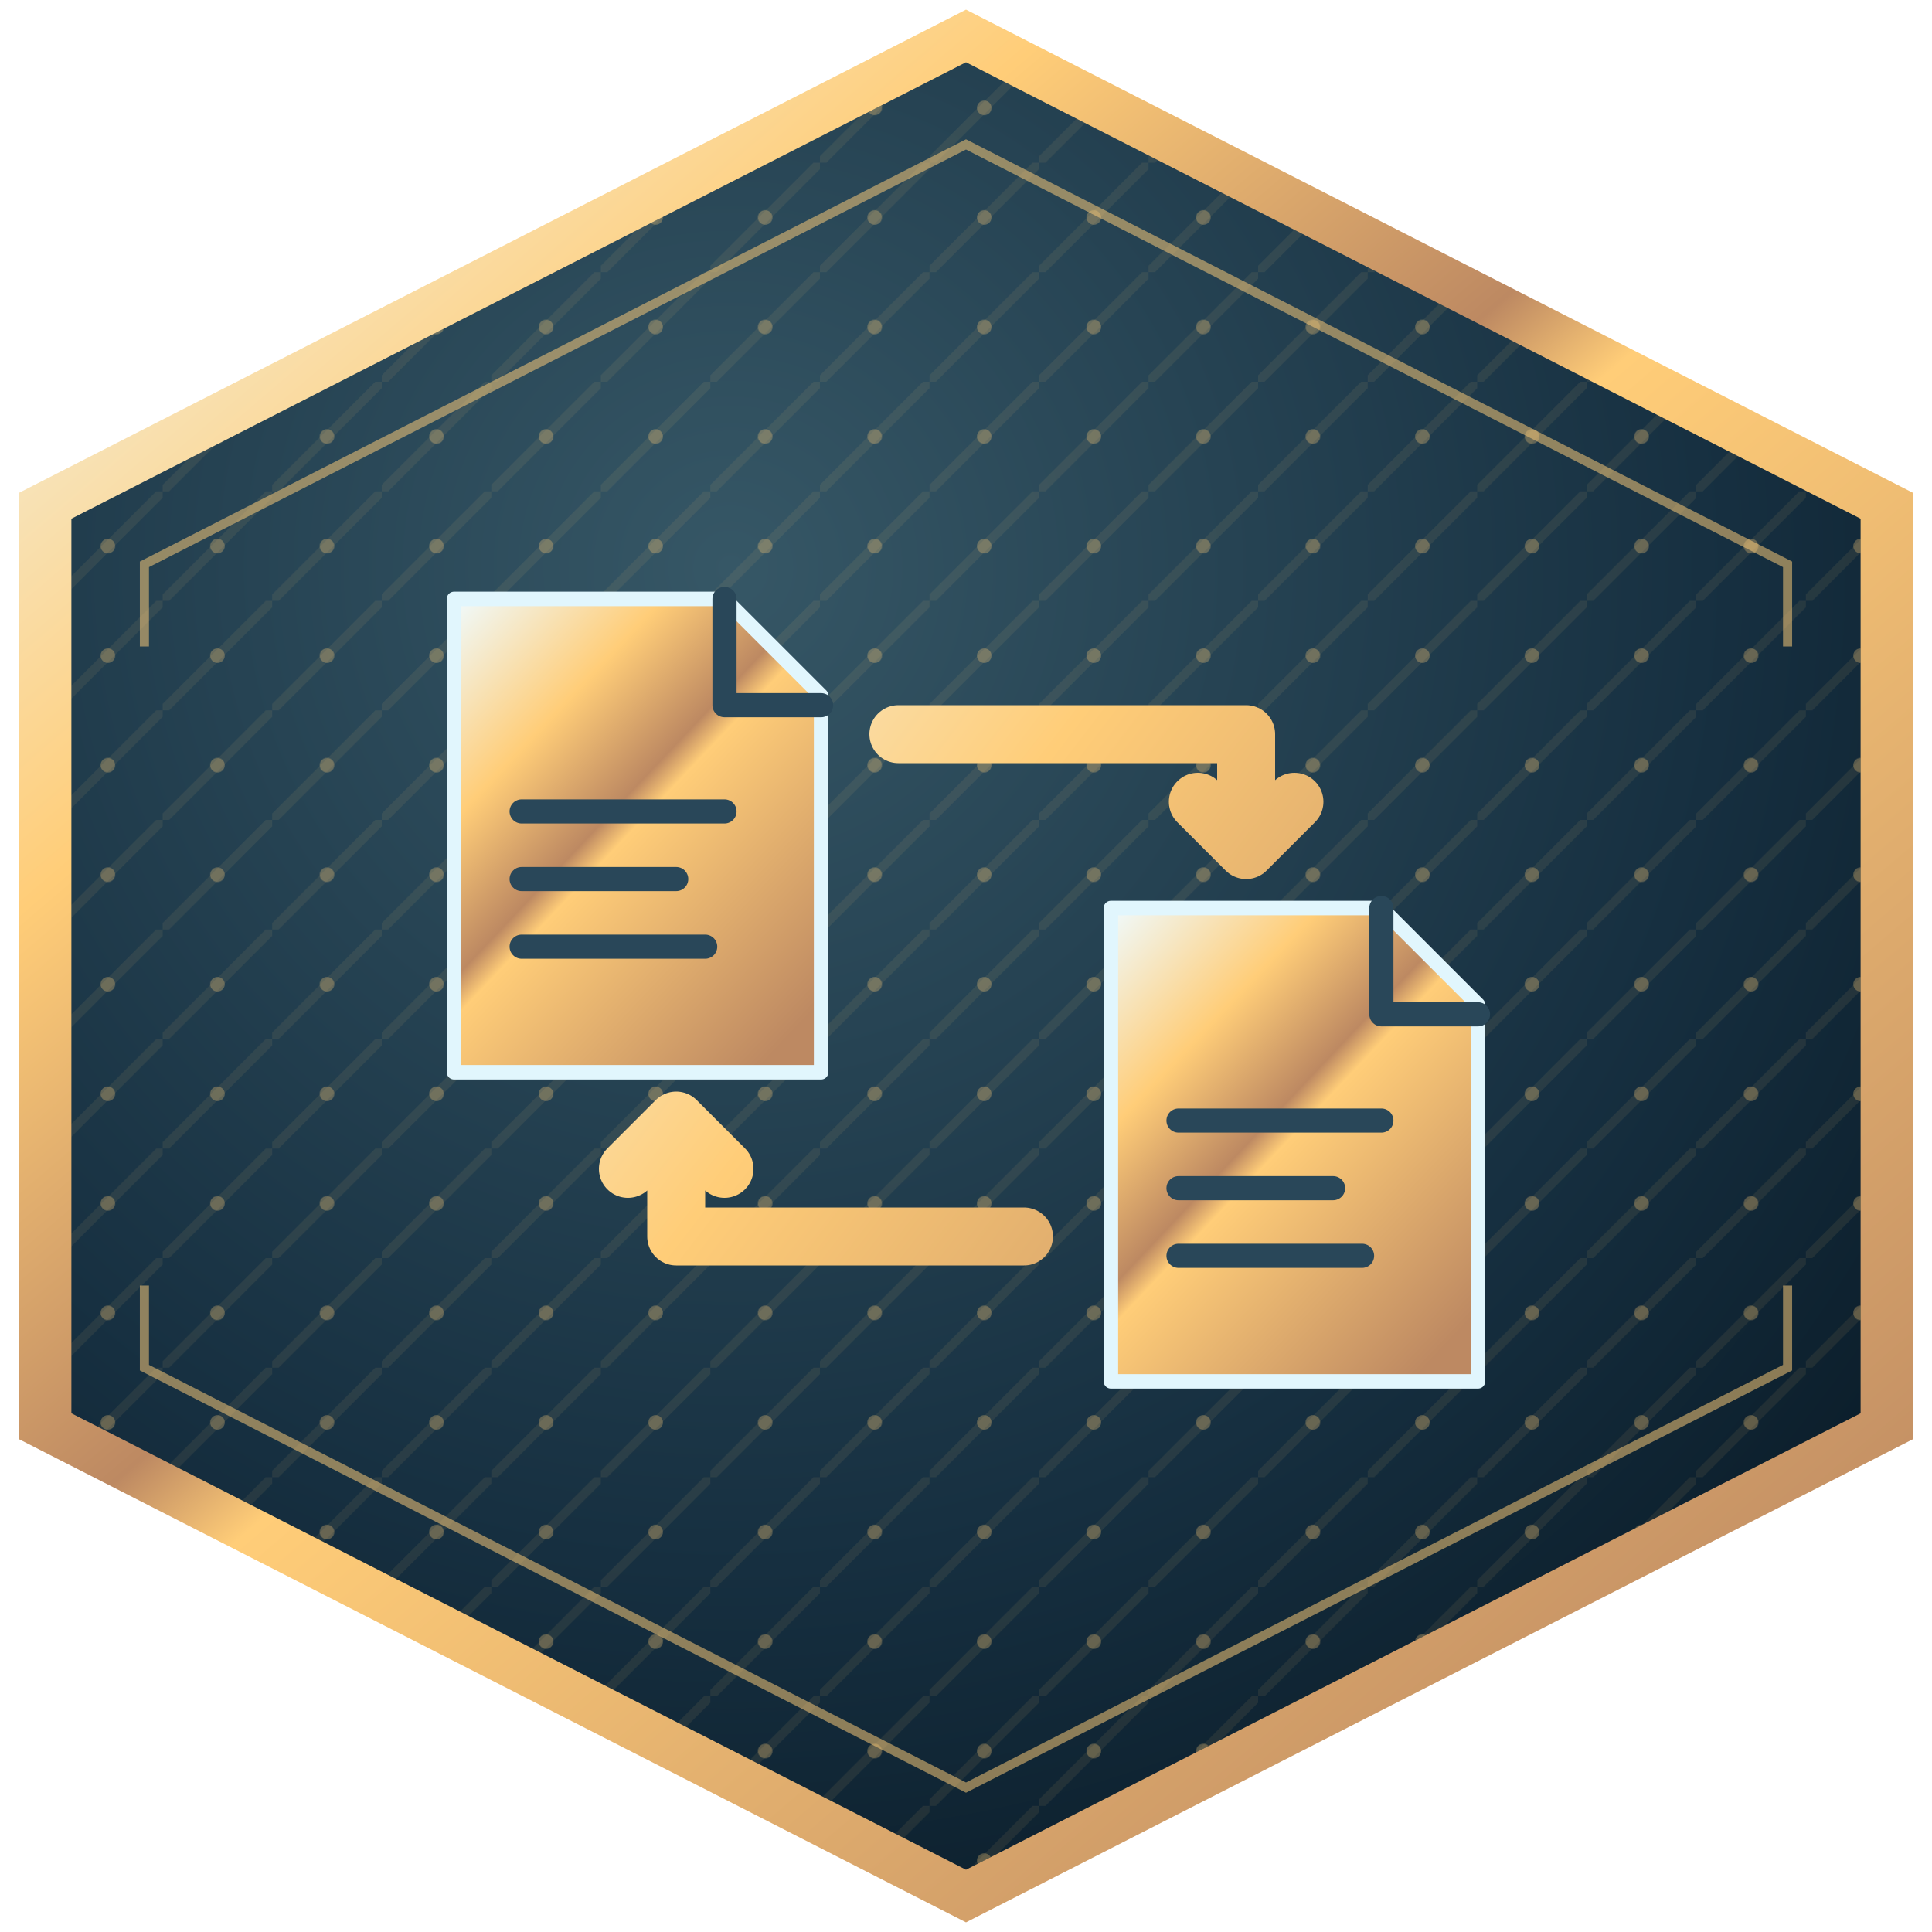
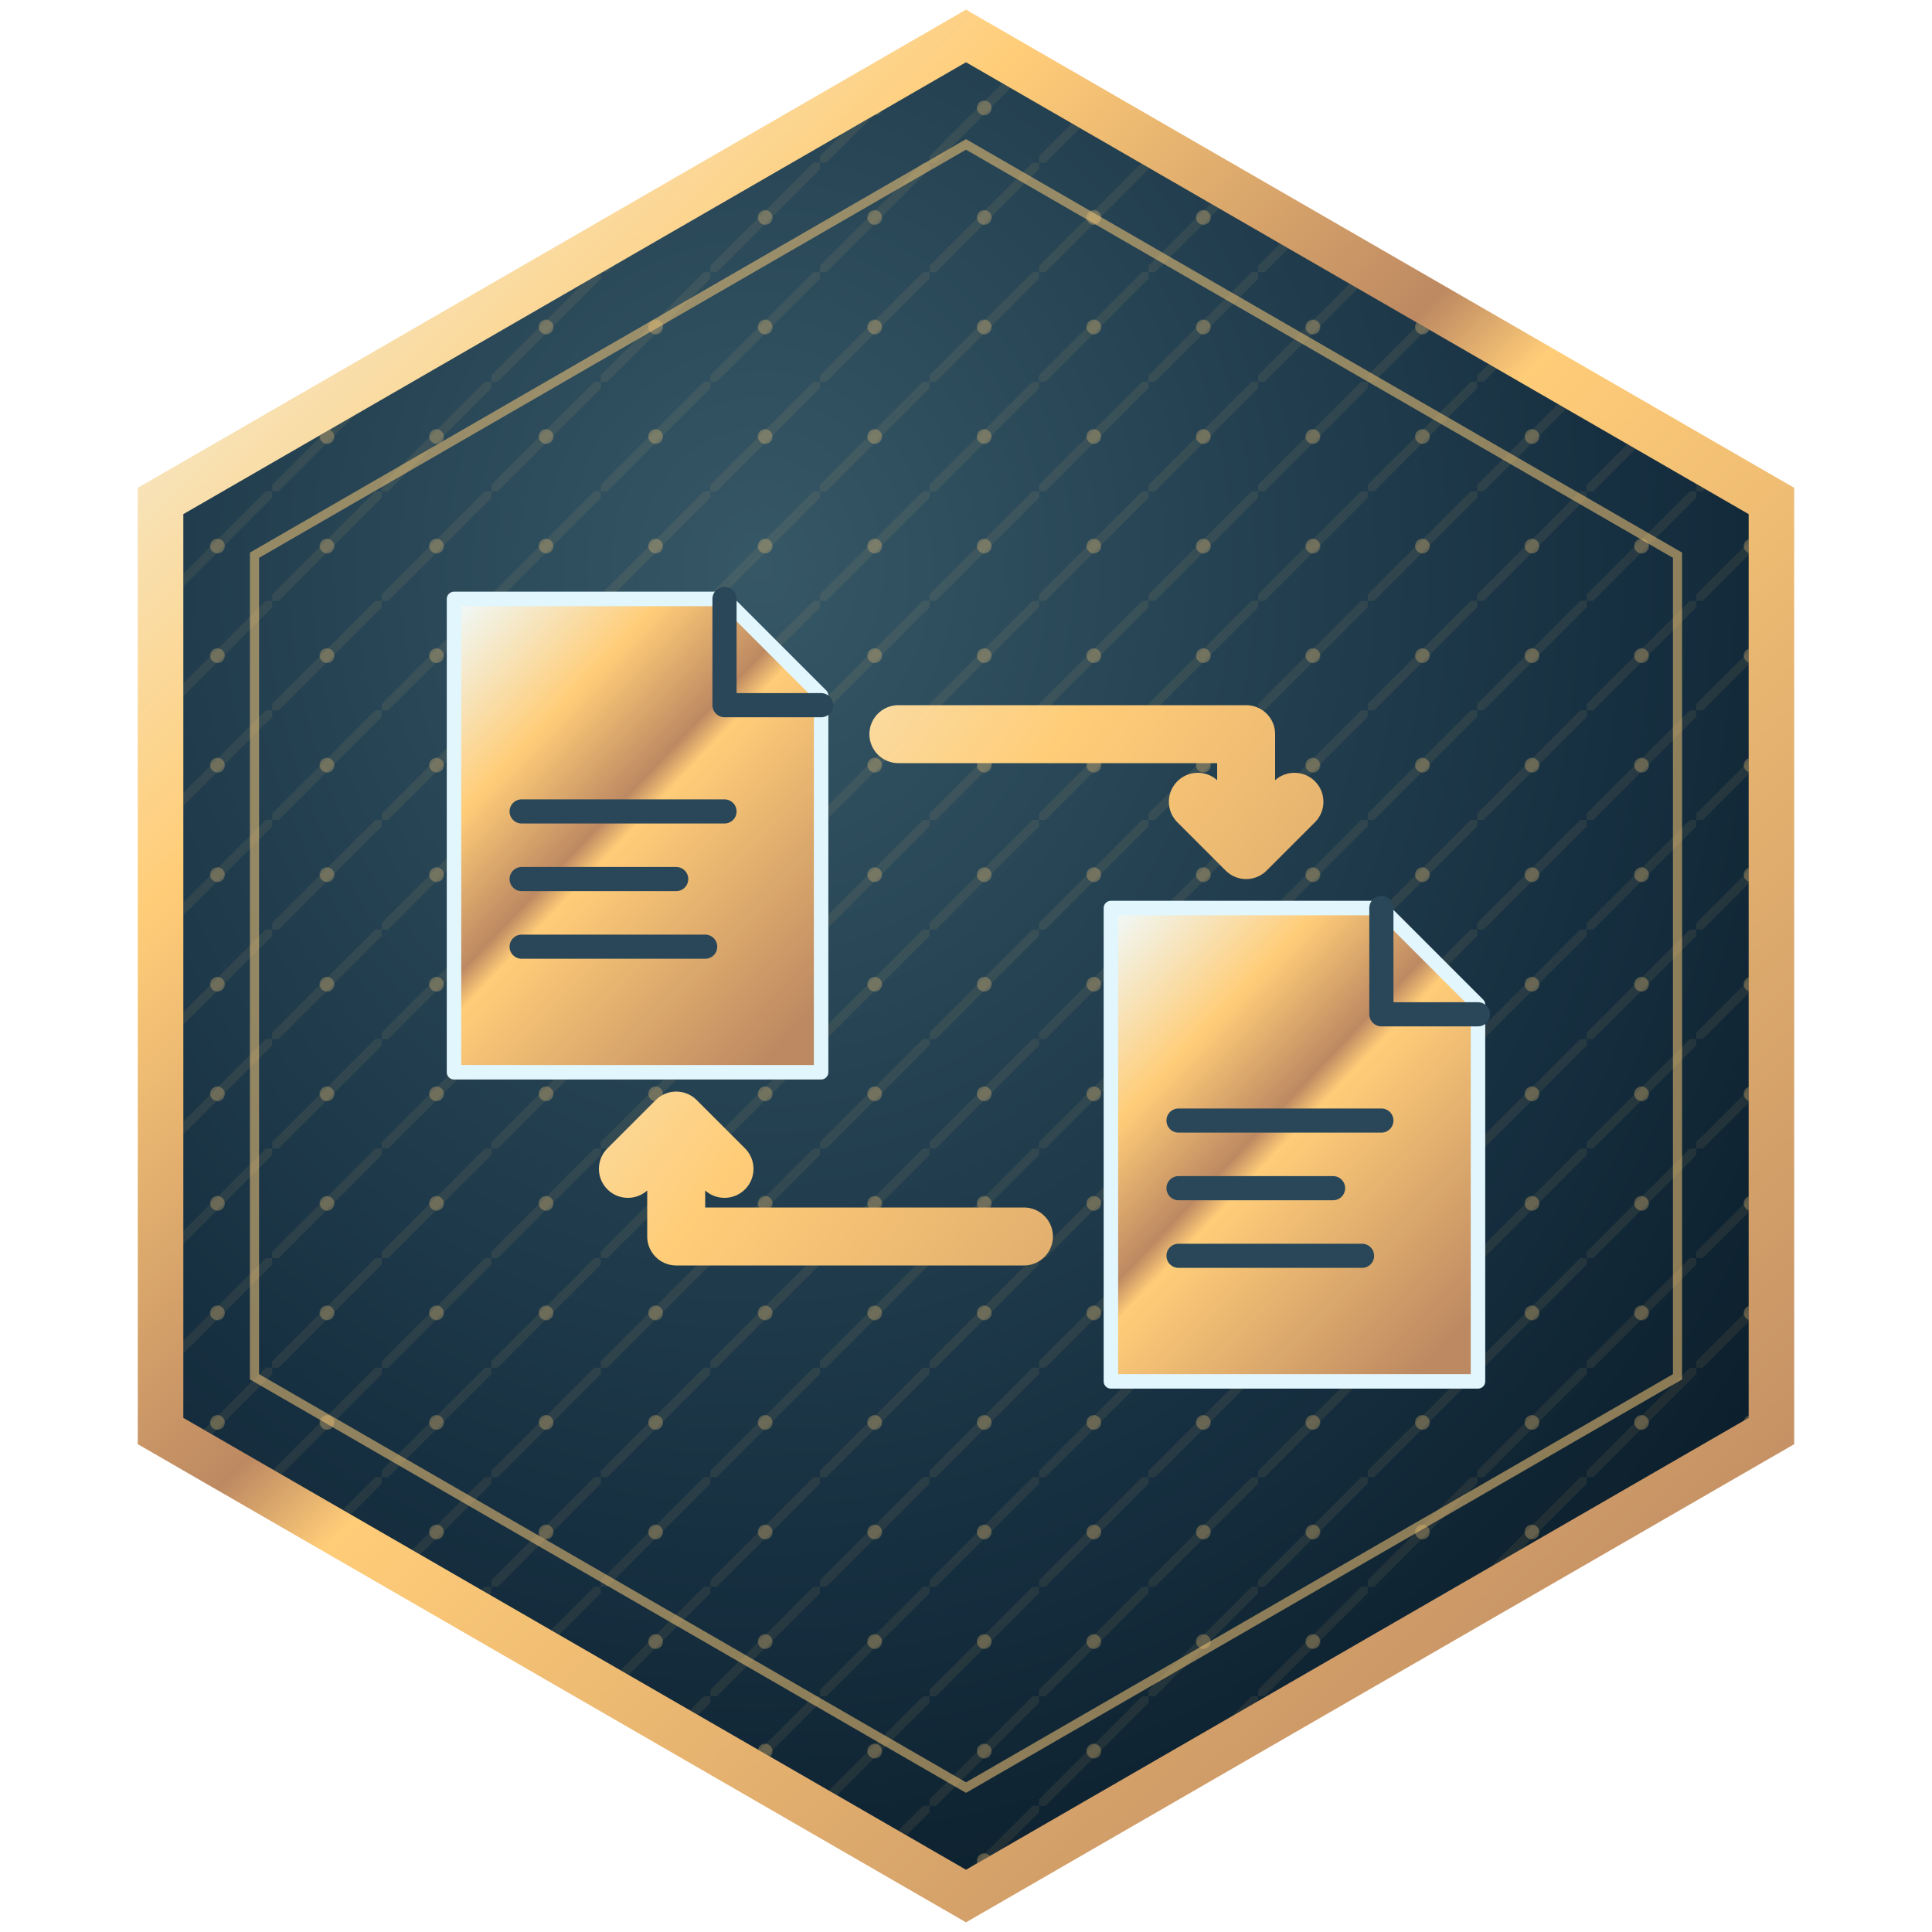
<svg xmlns="http://www.w3.org/2000/svg" width="200" height="200" viewBox="0 0 200 200" role="img" aria-labelledby="title desc">
  <defs>
    <linearGradient id="metal" x2=".82" y2="1">
      <stop stop-color="#effbff" />
      <stop offset=".28" stop-color="#ffcd78" />
      <stop offset=".48" stop-color="#bd8962" />
      <stop offset=".53" stop-color="#ffcd78" />
      <stop offset="1" stop-color="#bd8962" />
    </linearGradient>
    <linearGradient id="light" gradientUnits="userSpaceOnUse" x1="48" y1="60" x2="152" y2="140">
      <stop stop-color="#effbff" />
      <stop offset=".45" stop-color="#ffcd78" />
      <stop offset="1" stop-color="#bd8962" />
    </linearGradient>
    <radialGradient id="field" cx=".37" cy=".28" r=".85">
      <stop stop-color="#365766" />
      <stop offset=".65" stop-color="#162f40" />
      <stop offset="1" stop-color="#091a26" />
    </radialGradient>
    <pattern id="etch" width="12" height="12" patternUnits="userSpaceOnUse">
      <path d="M0 12 12 0" stroke="#ffcd78" stroke-opacity=".08" />
      <circle cx="6" cy="6" r=".8" fill="#ffcd78" opacity=".3" />
    </pattern>
  </defs>
-   <path d="M100 1 198 51v98l-98 50-98-50V51Z" fill="url(#metal)" />
+   <path d="M100 1 185.737 50.5 185.737 149.5 100 199 14.263 149.5 14.263 50.5Z" fill="url(#metal)" />
  <g transform="translate(100 100) scale(.945) translate(-100 -100)">
-     <path d="M100 1 198 51v98l-98 50-98-50V51Z" fill="url(#field)" />
-     <path d="M100 1 198 51v98l-98 50-98-50V51Z" fill="url(#etch)" />
-     <path d="M10 65v-9l90-46 90 46v9M10 135v9l90 46 90-46v-9" fill="none" stroke="#ffcd78" opacity=".52" />
+     <path d="M100 1 185.737 50.5 185.737 149.5 100 199 14.263 149.5 14.263 50.5Z" fill="url(#field)" />
+     <path d="M100 1 185.737 50.5 185.737 149.5 100 199 14.263 149.5 14.263 50.5Z" fill="url(#etch)" />
+     <path d="M100 10 177.942 55 177.942 145 100 190 22.058 145 22.058 55Z" fill="none" stroke="#ffcd78" opacity=".52" />
  </g>
  <g fill="none" stroke-linejoin="round" stroke-linecap="round">
    <path d="M47 62h28l10 10v39h-38Z" fill="url(#metal)" stroke="#e1f6fd" stroke-width="1.5" />
    <path d="M75 62v11h10M54 84h21m-21 7h16m-16 7h19" stroke="#294759" stroke-width="2.5" />
    <path d="M115 94h28l10 10v39h-38Z" fill="url(#metal)" stroke="#e1f6fd" stroke-width="1.5" />
    <path d="M143 94v11h10M122 116h21m-21 7h16m-16 7h19" stroke="#294759" stroke-width="2.5" />
    <path d="M93 76h36v11m-5-4 5 5 5-5M106 128H70v-11m-5 4 5-5 5 5" stroke="url(#light)" stroke-width="6" />
  </g>
</svg>
